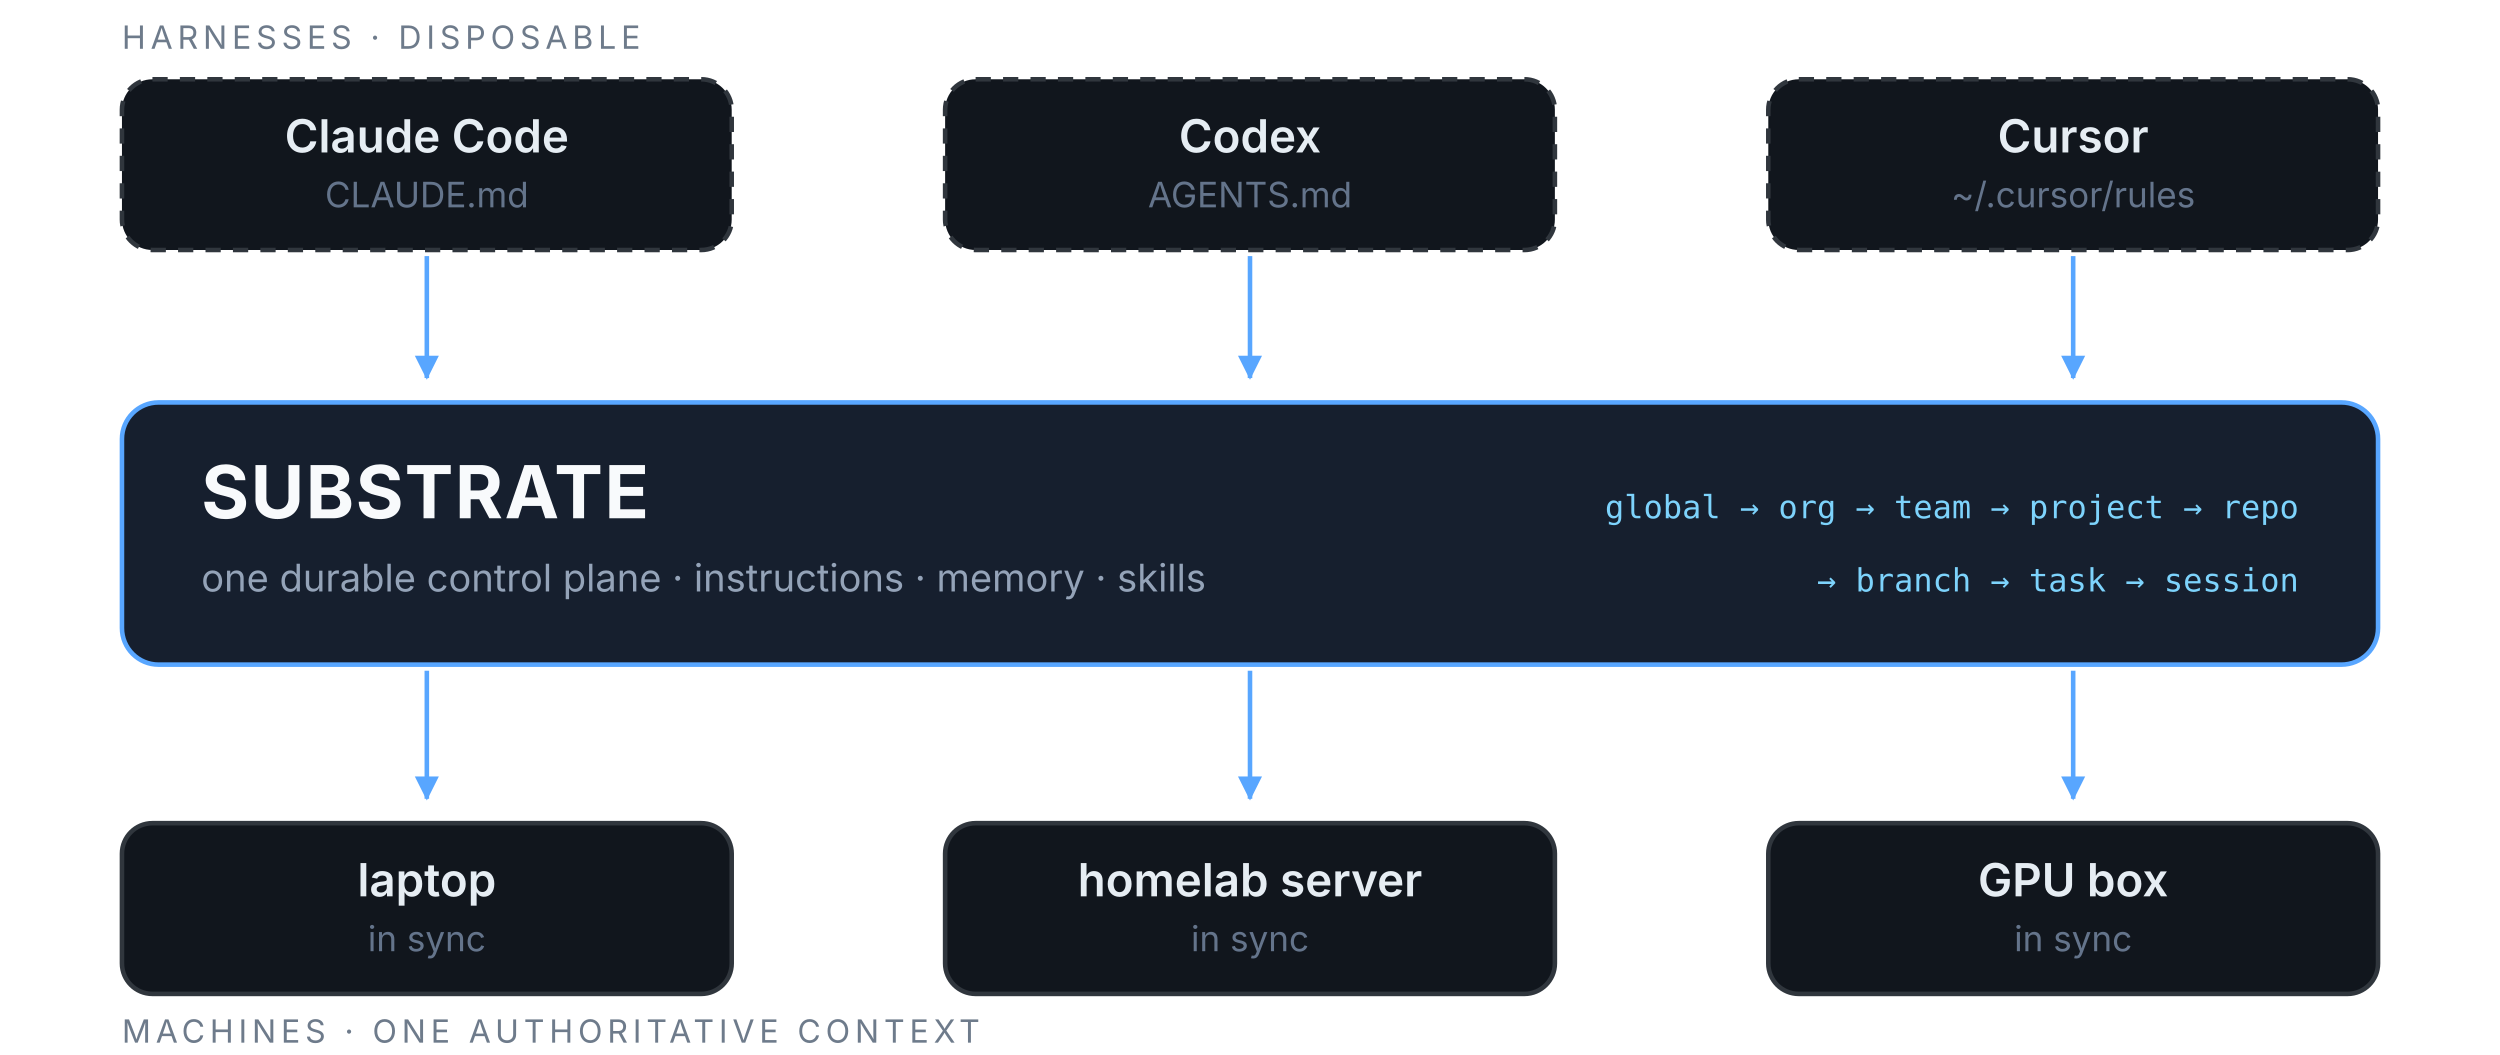
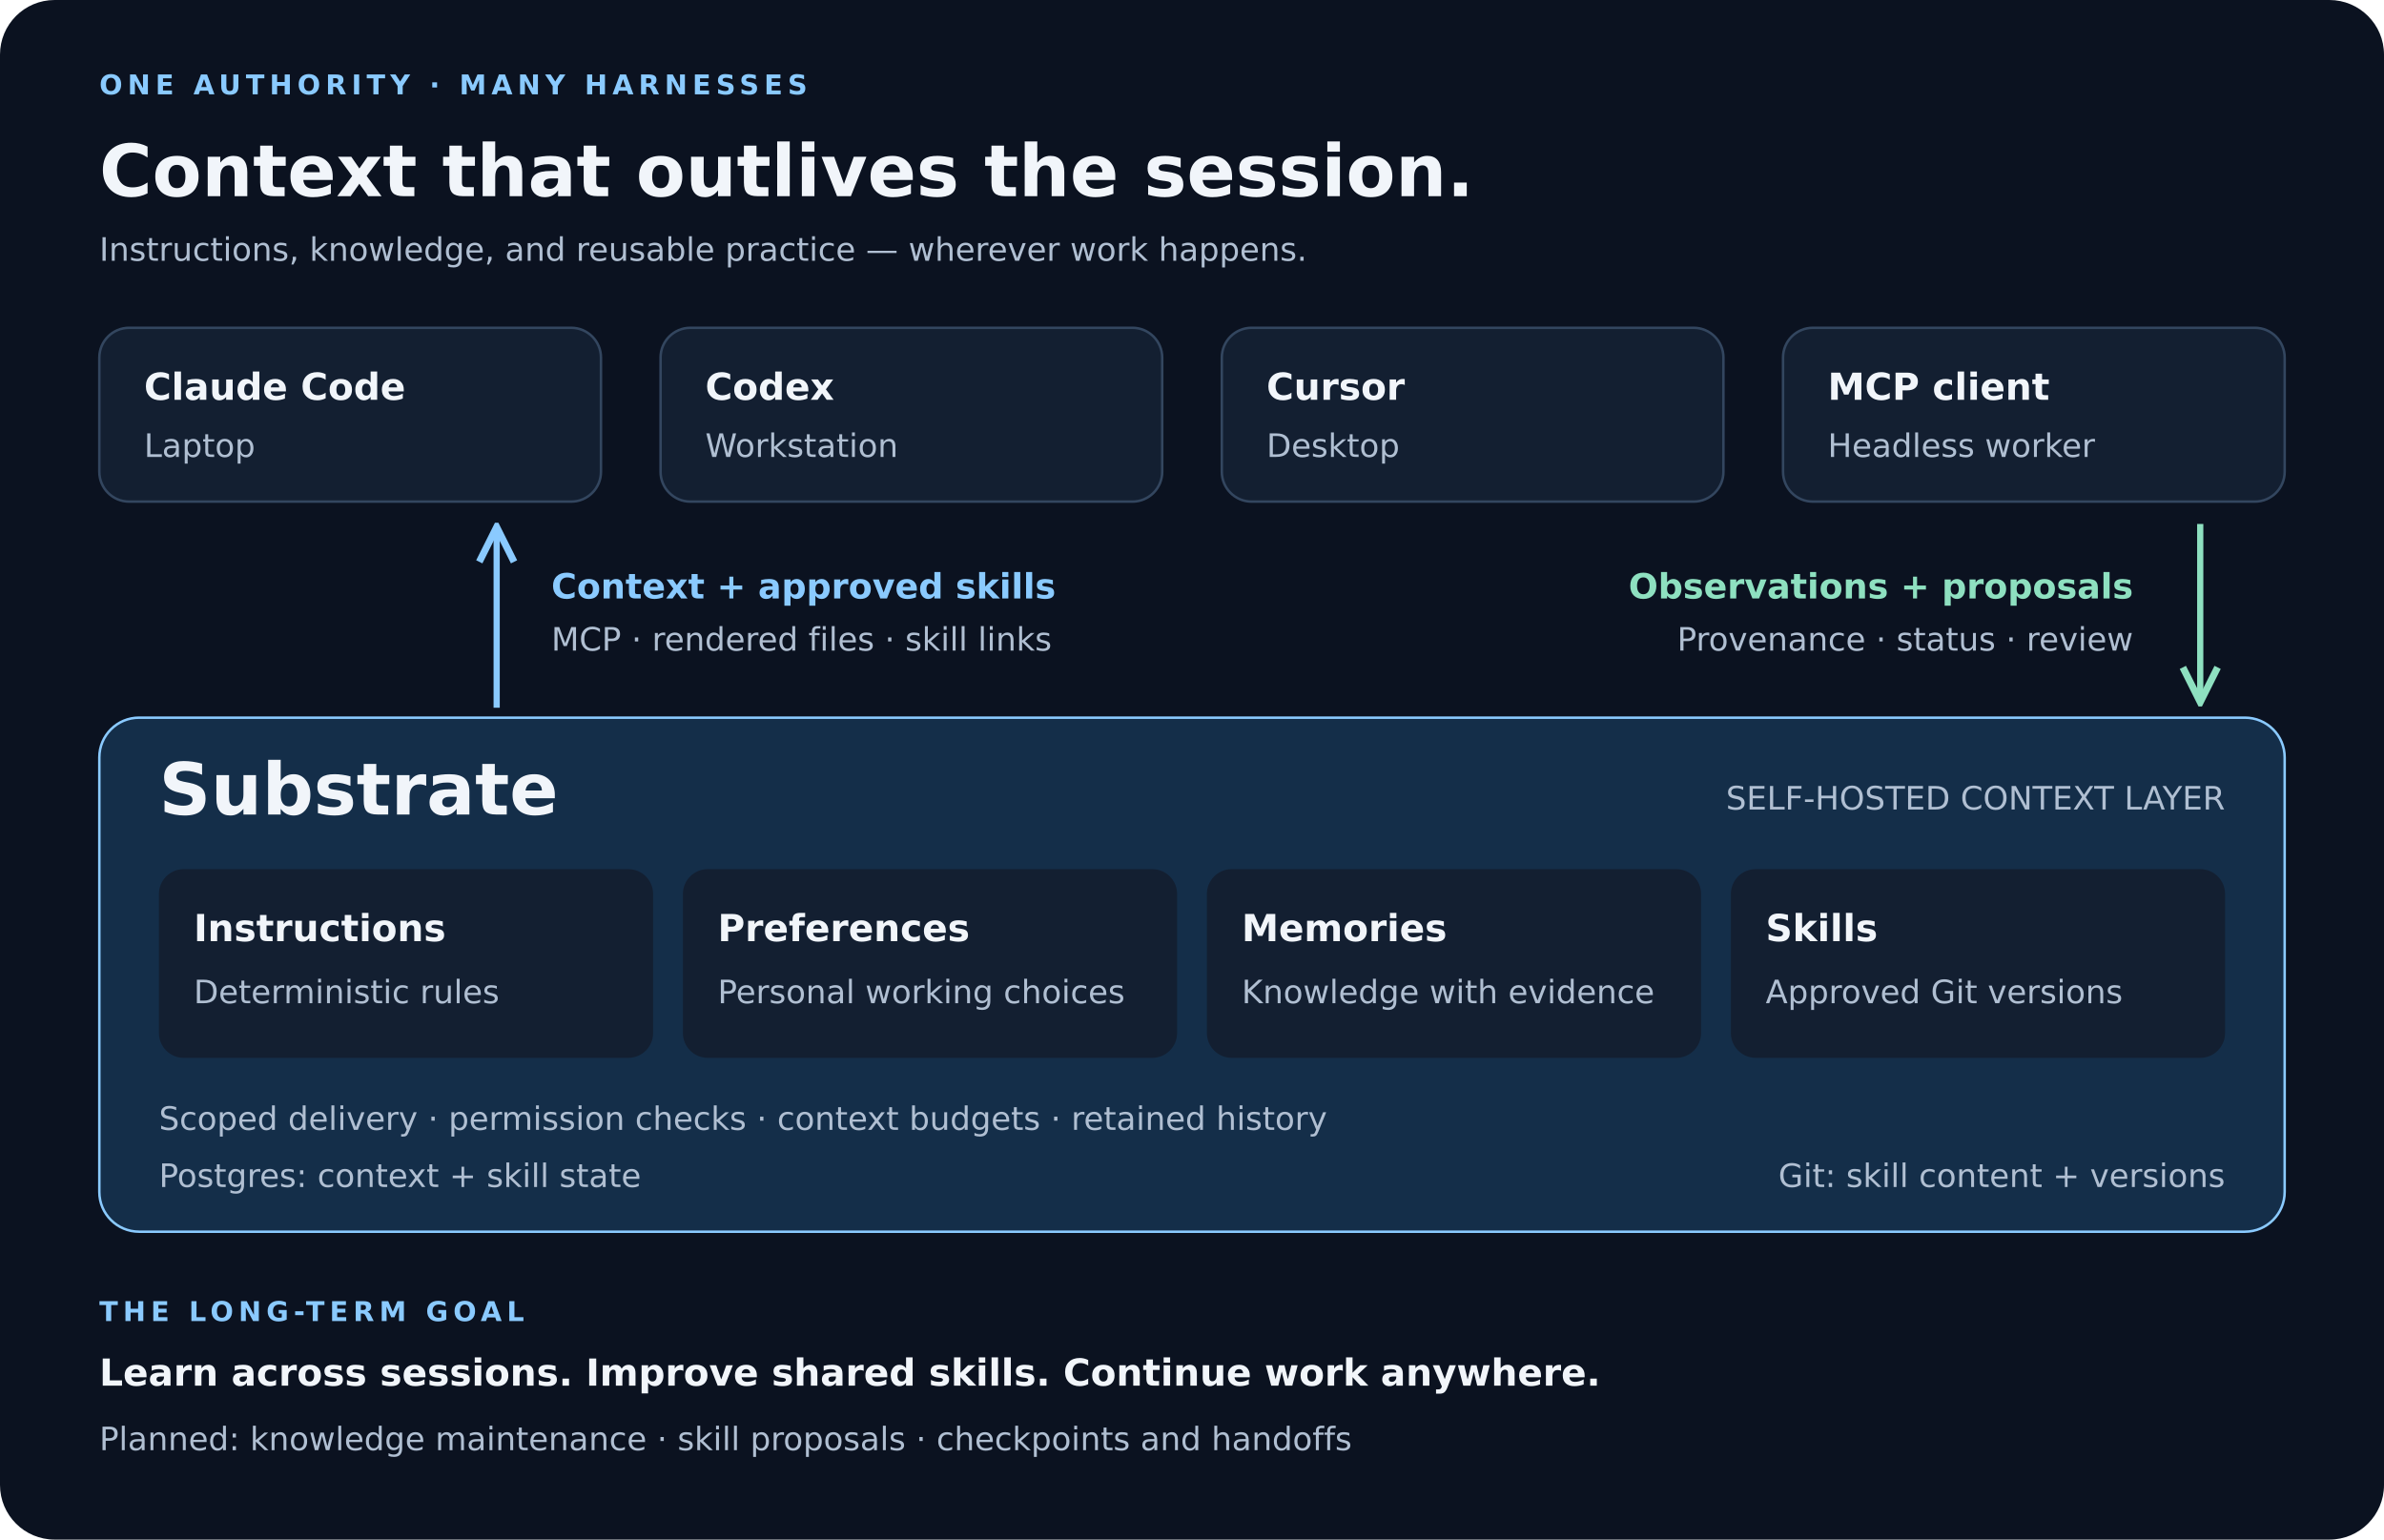
- <svg xmlns="http://www.w3.org/2000/svg" viewBox="0 0 820 346" width="820" height="346" role="img" aria-labelledby="t d">
+ <svg xmlns="http://www.w3.org/2000/svg" width="960" height="620" viewBox="0 0 960 620" role="img" aria-labelledby="title desc">
  <defs>
-     <style>
-       .f { font-family: ui-sans-serif, -apple-system, "Segoe UI", Inter, Helvetica, Arial, sans-serif; }
-       .cap { font-size: 10.5px; letter-spacing: 1.6px; fill: #6e7b8b; }
-       .name { font-size: 15px; font-weight: 600; fill: #e6edf3; }
-       .sub { font-size: 11.5px; fill: #64748b; }
-       .slab-name { font-size: 24px; font-weight: 700; letter-spacing: 0.5px; fill: #f8fafc; }
-       .slab-sub { font-size: 12.5px; fill: #94a3b8; }
-       .chain { font-size: 10.5px; fill: #7dd3fc; font-family: ui-monospace, SFMono-Regular, Menlo, monospace; }
-     </style>
-     <marker id="a" viewBox="0 0 8 8" refX="6.5" refY="4" markerWidth="6" markerHeight="6" orient="auto">
-       <path d="M0 0.5 L7 4 L0 7.5 z" fill="#58a6ff" />
+     <marker id="blue" viewBox="0 0 10 10" refX="8" refY="5" markerWidth="7" markerHeight="7" orient="auto">
+       <path d="M1 1L9 5L1 9" fill="none" stroke="#8acaff" stroke-width="1.6" />
    </marker>
+     <marker id="green" viewBox="0 0 10 10" refX="8" refY="5" markerWidth="7" markerHeight="7" orient="auto">
+       <path d="M1 1L9 5L1 9" fill="none" stroke="#8ee0c0" stroke-width="1.6" />
+     </marker>
+     <style>text {font-family:DejaVu Sans,Arial,sans-serif} .title {font-size:29px;font-weight:700;fill:#f1f5fa} .label {font-size:15px;font-weight:700;fill:#f1f5fa} .body {font-size:13px;fill:#b0bfd2} .eyebrow {font-size:11px;letter-spacing:2px;font-weight:700;fill:#8acaff}</style>
  </defs>
-   <g class="f">
-     <text class="cap" x="40" y="16">HARNESSES · DISPOSABLE</text>
-     <g stroke="#30363d" stroke-width="1.5" stroke-dasharray="5 4" fill="#11161d">
-       <rect x="40" y="26" width="200" height="56" rx="10" />
-       <rect x="310" y="26" width="200" height="56" rx="10" />
-       <rect x="580" y="26" width="200" height="56" rx="10" />
-     </g>
-     <g text-anchor="middle">
-       <text class="name" x="140" y="50">Claude Code</text>
-       <text class="sub" x="140" y="68">CLAUDE.md</text>
-       <text class="name" x="410" y="50">Codex</text>
-       <text class="sub" x="410" y="68">AGENTS.md</text>
-       <text class="name" x="680" y="50">Cursor</text>
-       <text class="sub" x="680" y="68">~/.cursor/rules</text>
-     </g>
-     <g stroke="#58a6ff" stroke-width="1.5" marker-end="url(#a)">
-       <path d="M140 84 V124" />
-       <path d="M410 84 V124" />
-       <path d="M680 84 V124" />
-     </g>
-     <rect x="40" y="132" width="740" height="86" rx="12" fill="#161f2e" />
-     <rect x="40" y="132" width="740" height="86" rx="12" fill="none" stroke="#58a6ff" stroke-width="1.5" />
-     <text class="slab-name" x="66" y="170">SUBSTRATE</text>
-     <text class="slab-sub" x="66" y="194">one durable control plane · instructions · memory · skills</text>
-     <text class="chain" x="754" y="170" text-anchor="end">global → org → team → project → repo</text>
-     <text class="chain" x="754" y="194" text-anchor="end">→ branch → task → session</text>
-     <g stroke="#58a6ff" stroke-width="1.5" marker-end="url(#a)">
-       <path d="M140 220 V262" />
-       <path d="M410 220 V262" />
-       <path d="M680 220 V262" />
-     </g>
-     <g stroke="#30363d" stroke-width="1.5" fill="#11161d">
-       <rect x="40" y="270" width="200" height="56" rx="10" />
-       <rect x="310" y="270" width="200" height="56" rx="10" />
-       <rect x="580" y="270" width="200" height="56" rx="10" />
-     </g>
-     <g text-anchor="middle">
-       <text class="name" x="140" y="294">laptop</text>
-       <text class="sub" x="140" y="312">in sync</text>
-       <text class="name" x="410" y="294">homelab server</text>
-       <text class="sub" x="410" y="312">in sync</text>
-       <text class="name" x="680" y="294">GPU box</text>
-       <text class="sub" x="680" y="312">in sync</text>
-     </g>
-     <text class="cap" x="40" y="342">MACHINES · ONE AUTHORITATIVE CONTEXT</text>
-   </g>
+   <rect width="960" height="620" rx="22" fill="#0b1220" />
+   <text x="40" y="38" class="eyebrow">ONE AUTHORITY · MANY HARNESSES</text>
+   <text x="40" y="79" class="title">Context that outlives the session.</text>
+   <text x="40" y="105" class="body">Instructions, knowledge, and reusable practice — wherever work happens.</text>
+   <rect x="40" y="132" width="202" height="70" rx="12" fill="#131f31" stroke="#33465f" />
+   <text x="58" y="161" class="label">Claude Code</text>
+   <text x="58" y="184" class="body">Laptop</text>
+   <rect x="266" y="132" width="202" height="70" rx="12" fill="#131f31" stroke="#33465f" />
+   <text x="284" y="161" class="label">Codex</text>
+   <text x="284" y="184" class="body">Workstation</text>
+   <rect x="492" y="132" width="202" height="70" rx="12" fill="#131f31" stroke="#33465f" />
+   <text x="510" y="161" class="label">Cursor</text>
+   <text x="510" y="184" class="body">Desktop</text>
+   <rect x="718" y="132" width="202" height="70" rx="12" fill="#131f31" stroke="#33465f" />
+   <text x="736" y="161" class="label">MCP client</text>
+   <text x="736" y="184" class="body">Headless worker</text>
+   <path d="M200 285V214" fill="none" stroke="#8acaff" stroke-width="2.5" marker-end="url(#blue)" />
+   <text x="222" y="241" fill="#8acaff" font-size="14" font-weight="700">Context + approved skills</text>
+   <text x="222" y="262" class="body">MCP · rendered files · skill links</text>
+   <path d="M886 211V281" fill="none" stroke="#8ee0c0" stroke-width="2.5" marker-end="url(#green)" />
+   <text x="859" y="241" text-anchor="end" fill="#8ee0c0" font-size="14" font-weight="700">Observations + proposals</text>
+   <text x="859" y="262" text-anchor="end" class="body">Provenance · status · review</text>
+   <rect x="40" y="289" width="880" height="207" rx="16" fill="#142e49" stroke="#8acaff" />
+   <text x="64" y="328" class="title">Substrate</text>
+   <text x="896" y="326" text-anchor="end" class="body">SELF-HOSTED CONTEXT LAYER</text>
+   <rect x="64" y="350" width="199" height="76" rx="10" fill="#131f31" />
+   <text x="78" y="379" class="label">Instructions</text>
+   <text x="78" y="404" class="body">Deterministic rules</text>
+   <rect x="275" y="350" width="199" height="76" rx="10" fill="#131f31" />
+   <text x="289" y="379" class="label">Preferences</text>
+   <text x="289" y="404" class="body">Personal working choices</text>
+   <rect x="486" y="350" width="199" height="76" rx="10" fill="#131f31" />
+   <text x="500" y="379" class="label">Memories</text>
+   <text x="500" y="404" class="body">Knowledge with evidence</text>
+   <rect x="697" y="350" width="199" height="76" rx="10" fill="#131f31" />
+   <text x="711" y="379" class="label">Skills</text>
+   <text x="711" y="404" class="body">Approved Git versions</text>
+   <text x="64" y="455" class="body">Scoped delivery · permission checks · context budgets · retained history</text>
+   <text x="64" y="478" class="body">Postgres: context + skill state</text>
+   <text x="896" y="478" text-anchor="end" class="body">Git: skill content + versions</text>
+   <text x="40" y="532" class="eyebrow">THE LONG-TERM GOAL</text>
+   <text x="40" y="558" class="label">Learn across sessions. Improve shared skills. Continue work anywhere.</text>
+   <text x="40" y="584" class="body">Planned: knowledge maintenance · skill proposals · checkpoints and handoffs</text>
</svg>
